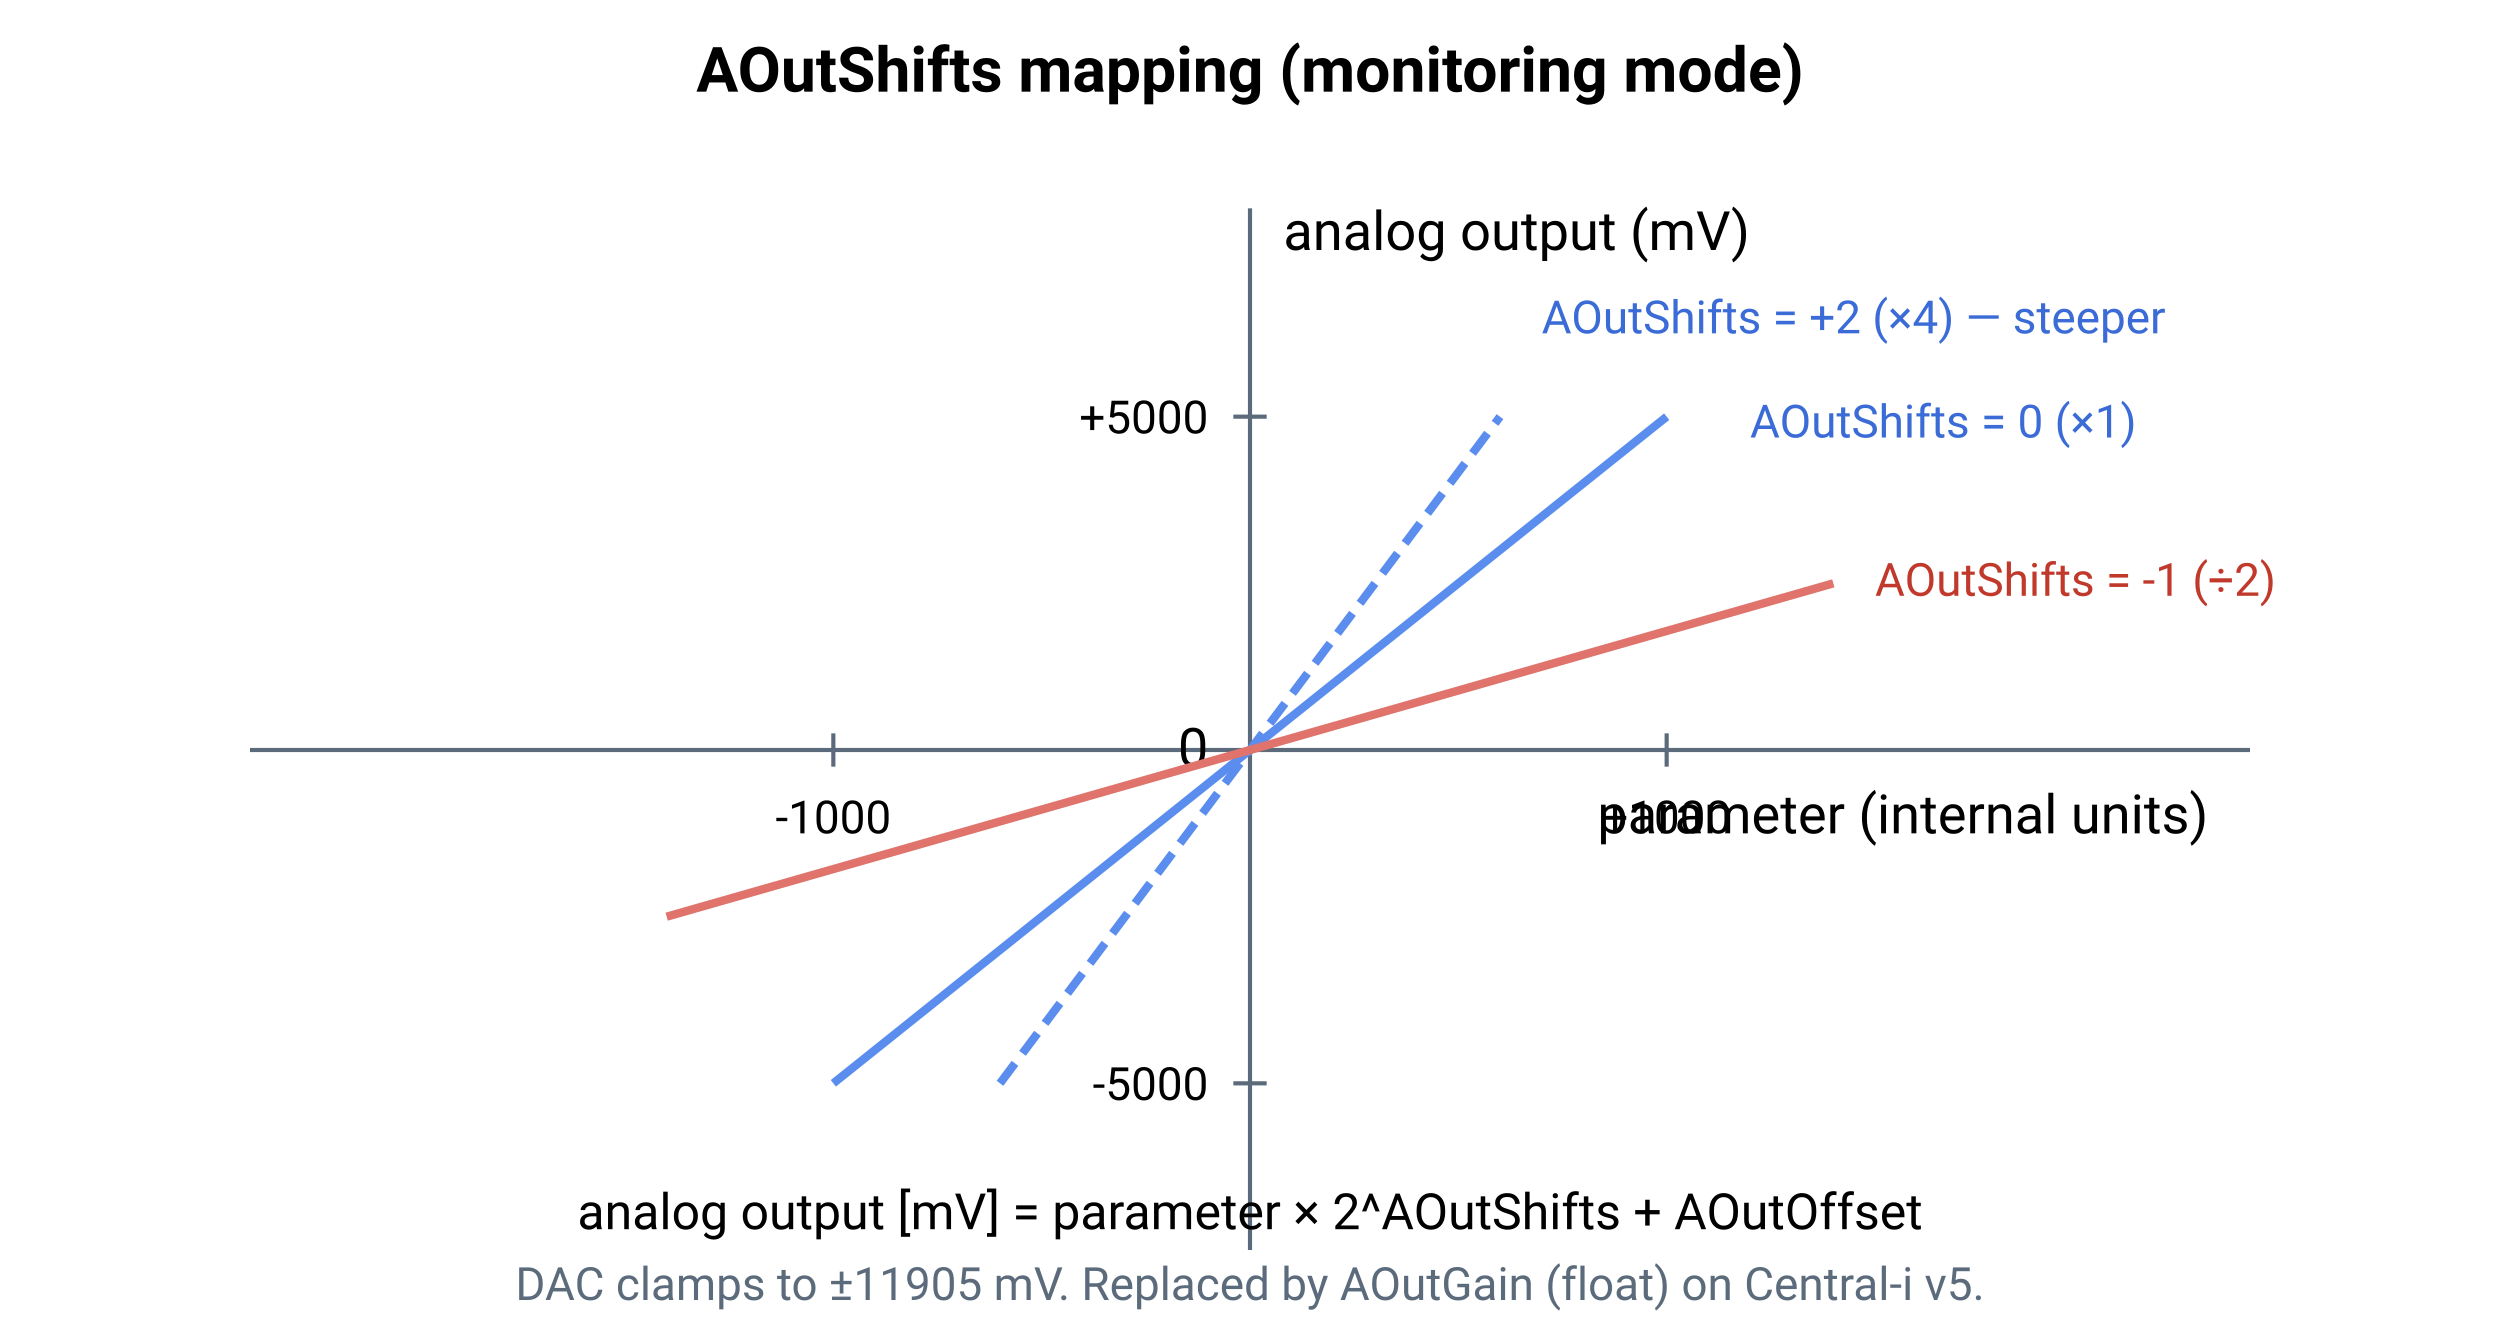
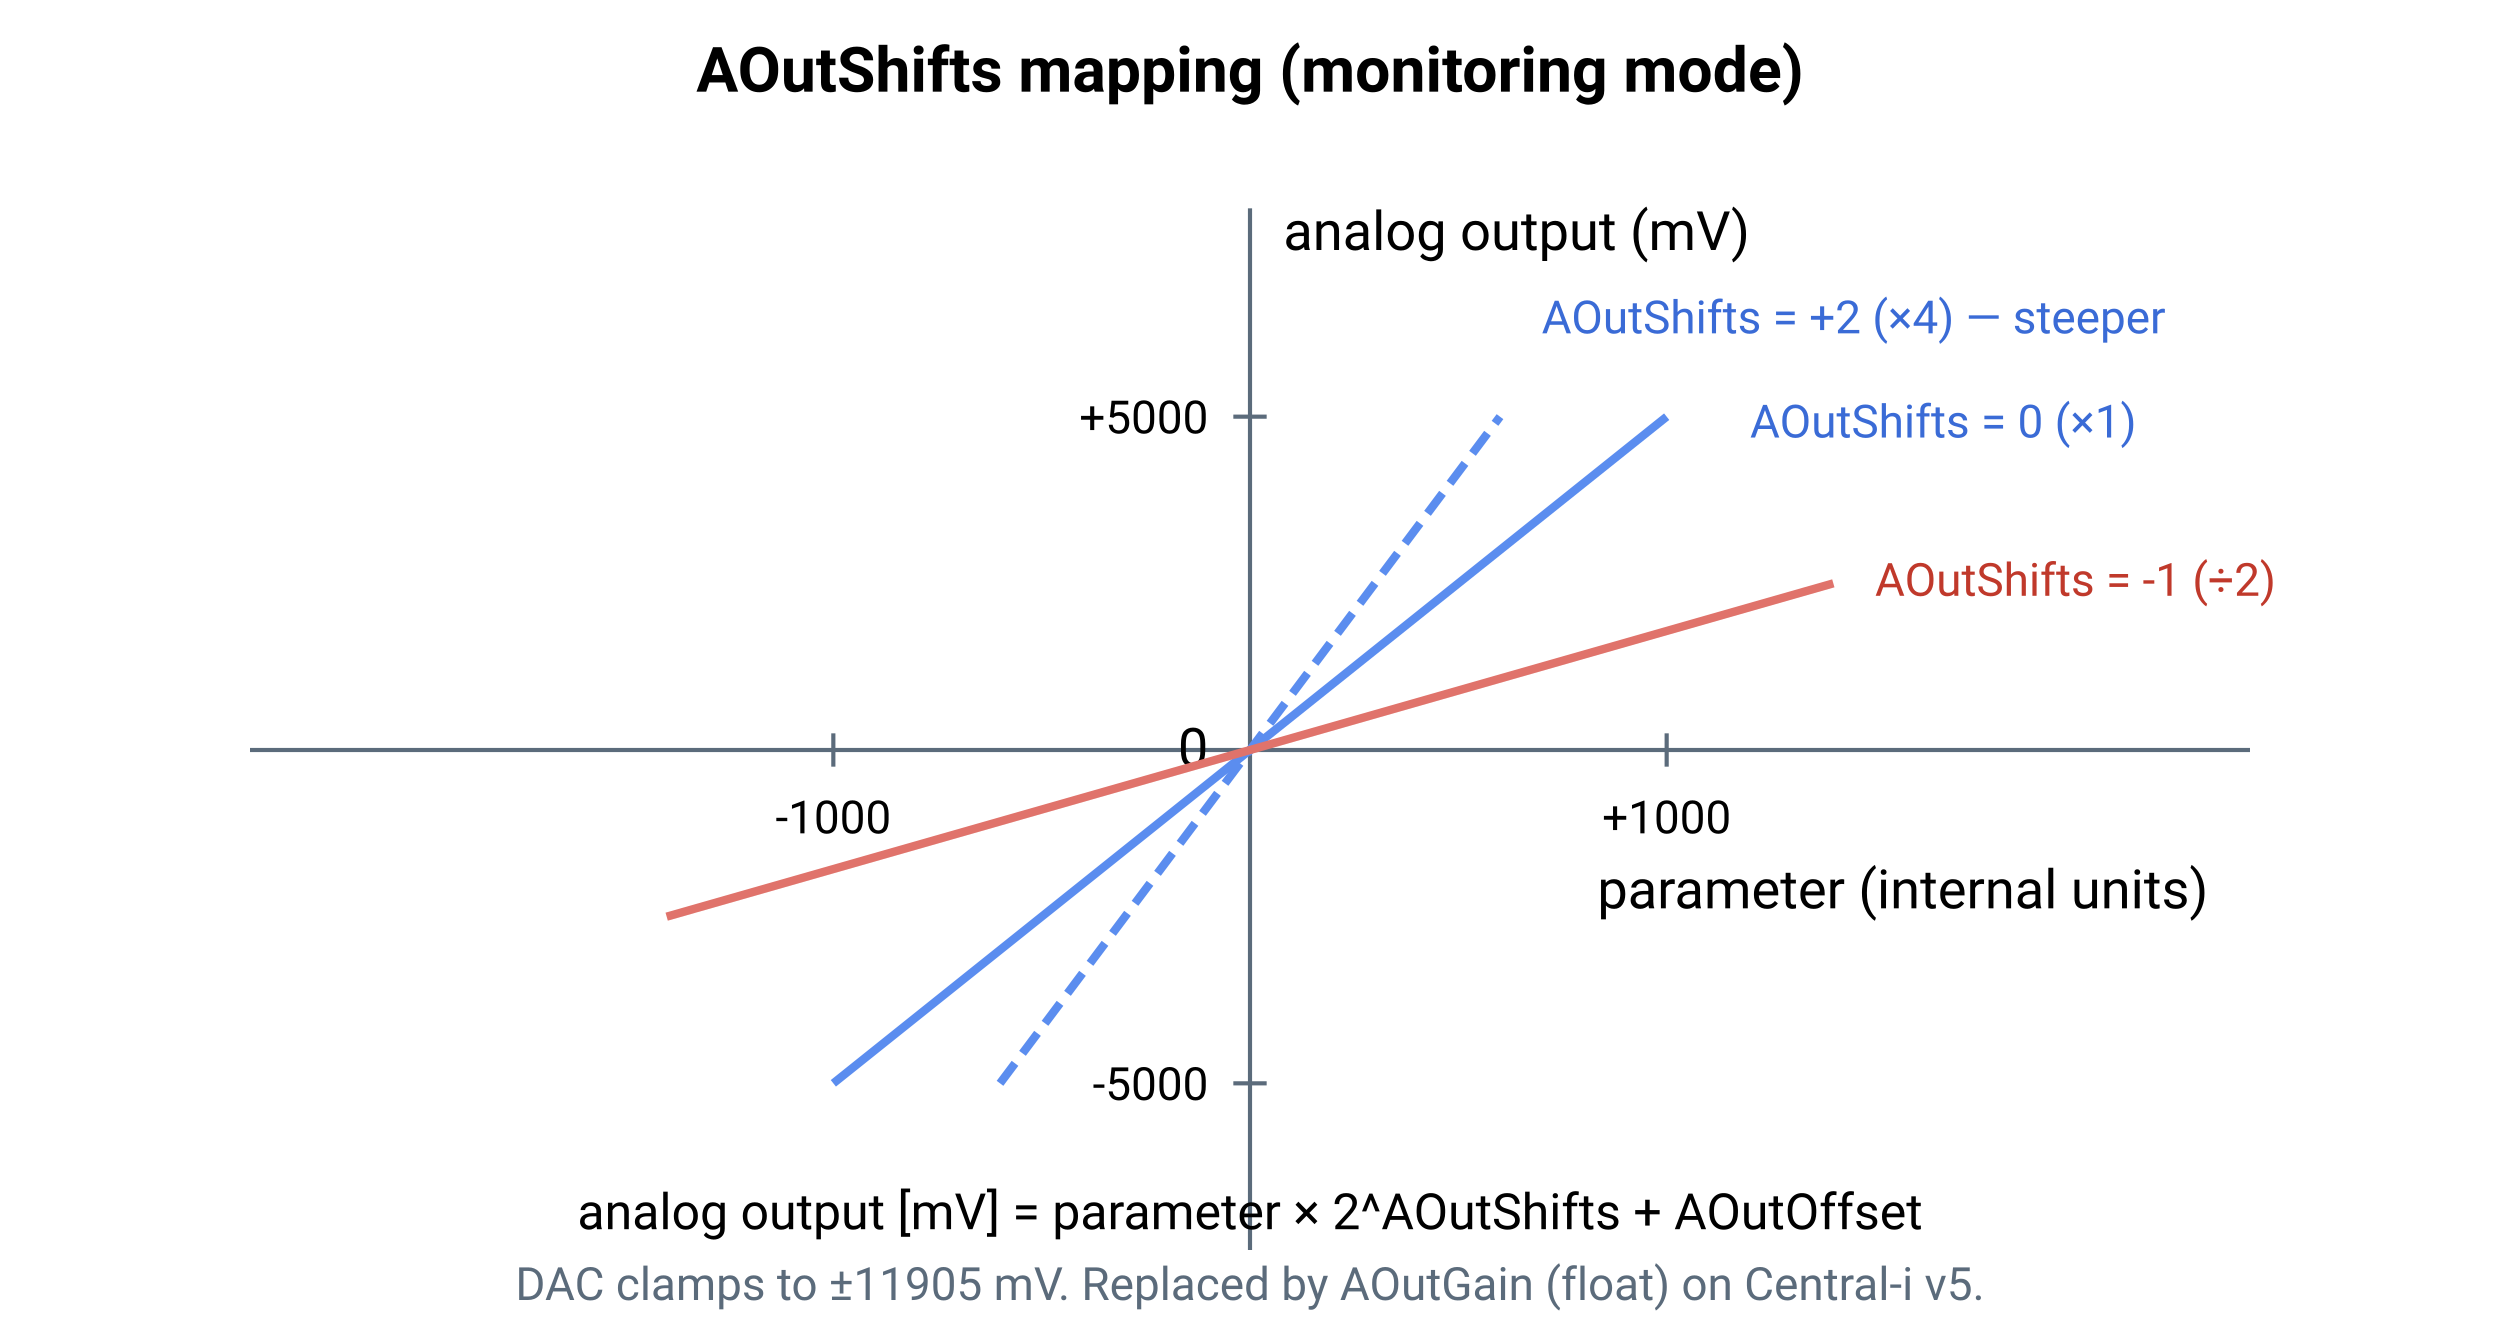
<svg xmlns="http://www.w3.org/2000/svg" width="600" height="320" viewBox="0 0 600 320" role="img" aria-label="AOutShifts mapping in monitoring mode: analog output equals parameter times 2 to the AOutShifts power, plus AOutOffset. AOutShifts = 0 gives unity gain, +2 multiplies by 4 (steeper), -1 divides by 2 (gentler). The DAC clamps the output to about plus or minus 11.9 V." font-family="-apple-system,Segoe UI,Roboto,sans-serif" font-size="13">
  <defs>
    <marker id="arrow" markerWidth="8" markerHeight="8" refX="6" refY="3" orient="auto">
      <path d="M0,0 L6,3 L0,6 Z" fill="#5b6b7b" />
    </marker>
  </defs>
  <text x="300" y="22" text-anchor="middle" font-size="15" font-weight="bold">AOutShifts mapping (monitoring mode)</text>
  <line x1="60" y1="180" x2="540" y2="180" stroke="#5b6b7b" stroke-width="1" />
  <line x1="300" y1="50" x2="300" y2="300" stroke="#5b6b7b" stroke-width="1" />
-   <text x="530" y="200" text-anchor="end">parameter (internal units)</text>
+   <text x="530" y="218" text-anchor="end">parameter (internal units)</text>
  <text x="308" y="60" text-anchor="start">analog output (mV)</text>
  <text x="290" y="184" text-anchor="end">0</text>
  <line x1="296" y1="100" x2="304" y2="100" stroke="#5b6b7b" />
  <text x="290" y="104" text-anchor="end" font-size="11">+5000</text>
  <line x1="296" y1="260" x2="304" y2="260" stroke="#5b6b7b" />
  <text x="290" y="264" text-anchor="end" font-size="11">-5000</text>
  <line x1="200" y1="176" x2="200" y2="184" stroke="#5b6b7b" />
  <text x="200" y="200" text-anchor="middle" font-size="11">-1000</text>
  <line x1="400" y1="176" x2="400" y2="184" stroke="#5b6b7b" />
  <text x="400" y="200" text-anchor="middle" font-size="11">+1000</text>
  <line x1="200" y1="260" x2="400" y2="100" stroke="#5b8def" stroke-width="2" />
  <text x="420" y="105" font-size="11" fill="#3a6bd6">AOutShifts = 0 (×1)</text>
  <line x1="240" y1="260" x2="360" y2="100" stroke="#5b8def" stroke-width="2" stroke-dasharray="6,3" />
  <text x="370" y="80" font-size="11" fill="#3a6bd6">AOutShifts = +2 (×4) — steeper</text>
  <line x1="160" y1="220" x2="440" y2="140" stroke="#e0736b" stroke-width="2" />
  <text x="450" y="143" font-size="11" fill="#c0392b">AOutShifts = -1 (÷2)</text>
  <text x="300" y="295" text-anchor="middle" font-size="12">analog output [mV] = parameter × 2^AOutShifts + AOutOffset</text>
  <text x="300" y="312" text-anchor="middle" font-size="11" fill="#5b6b7b">DAC clamps to ±11905 mV. Replaced by AOutGain (float) on Central-i v5.</text>
</svg>
